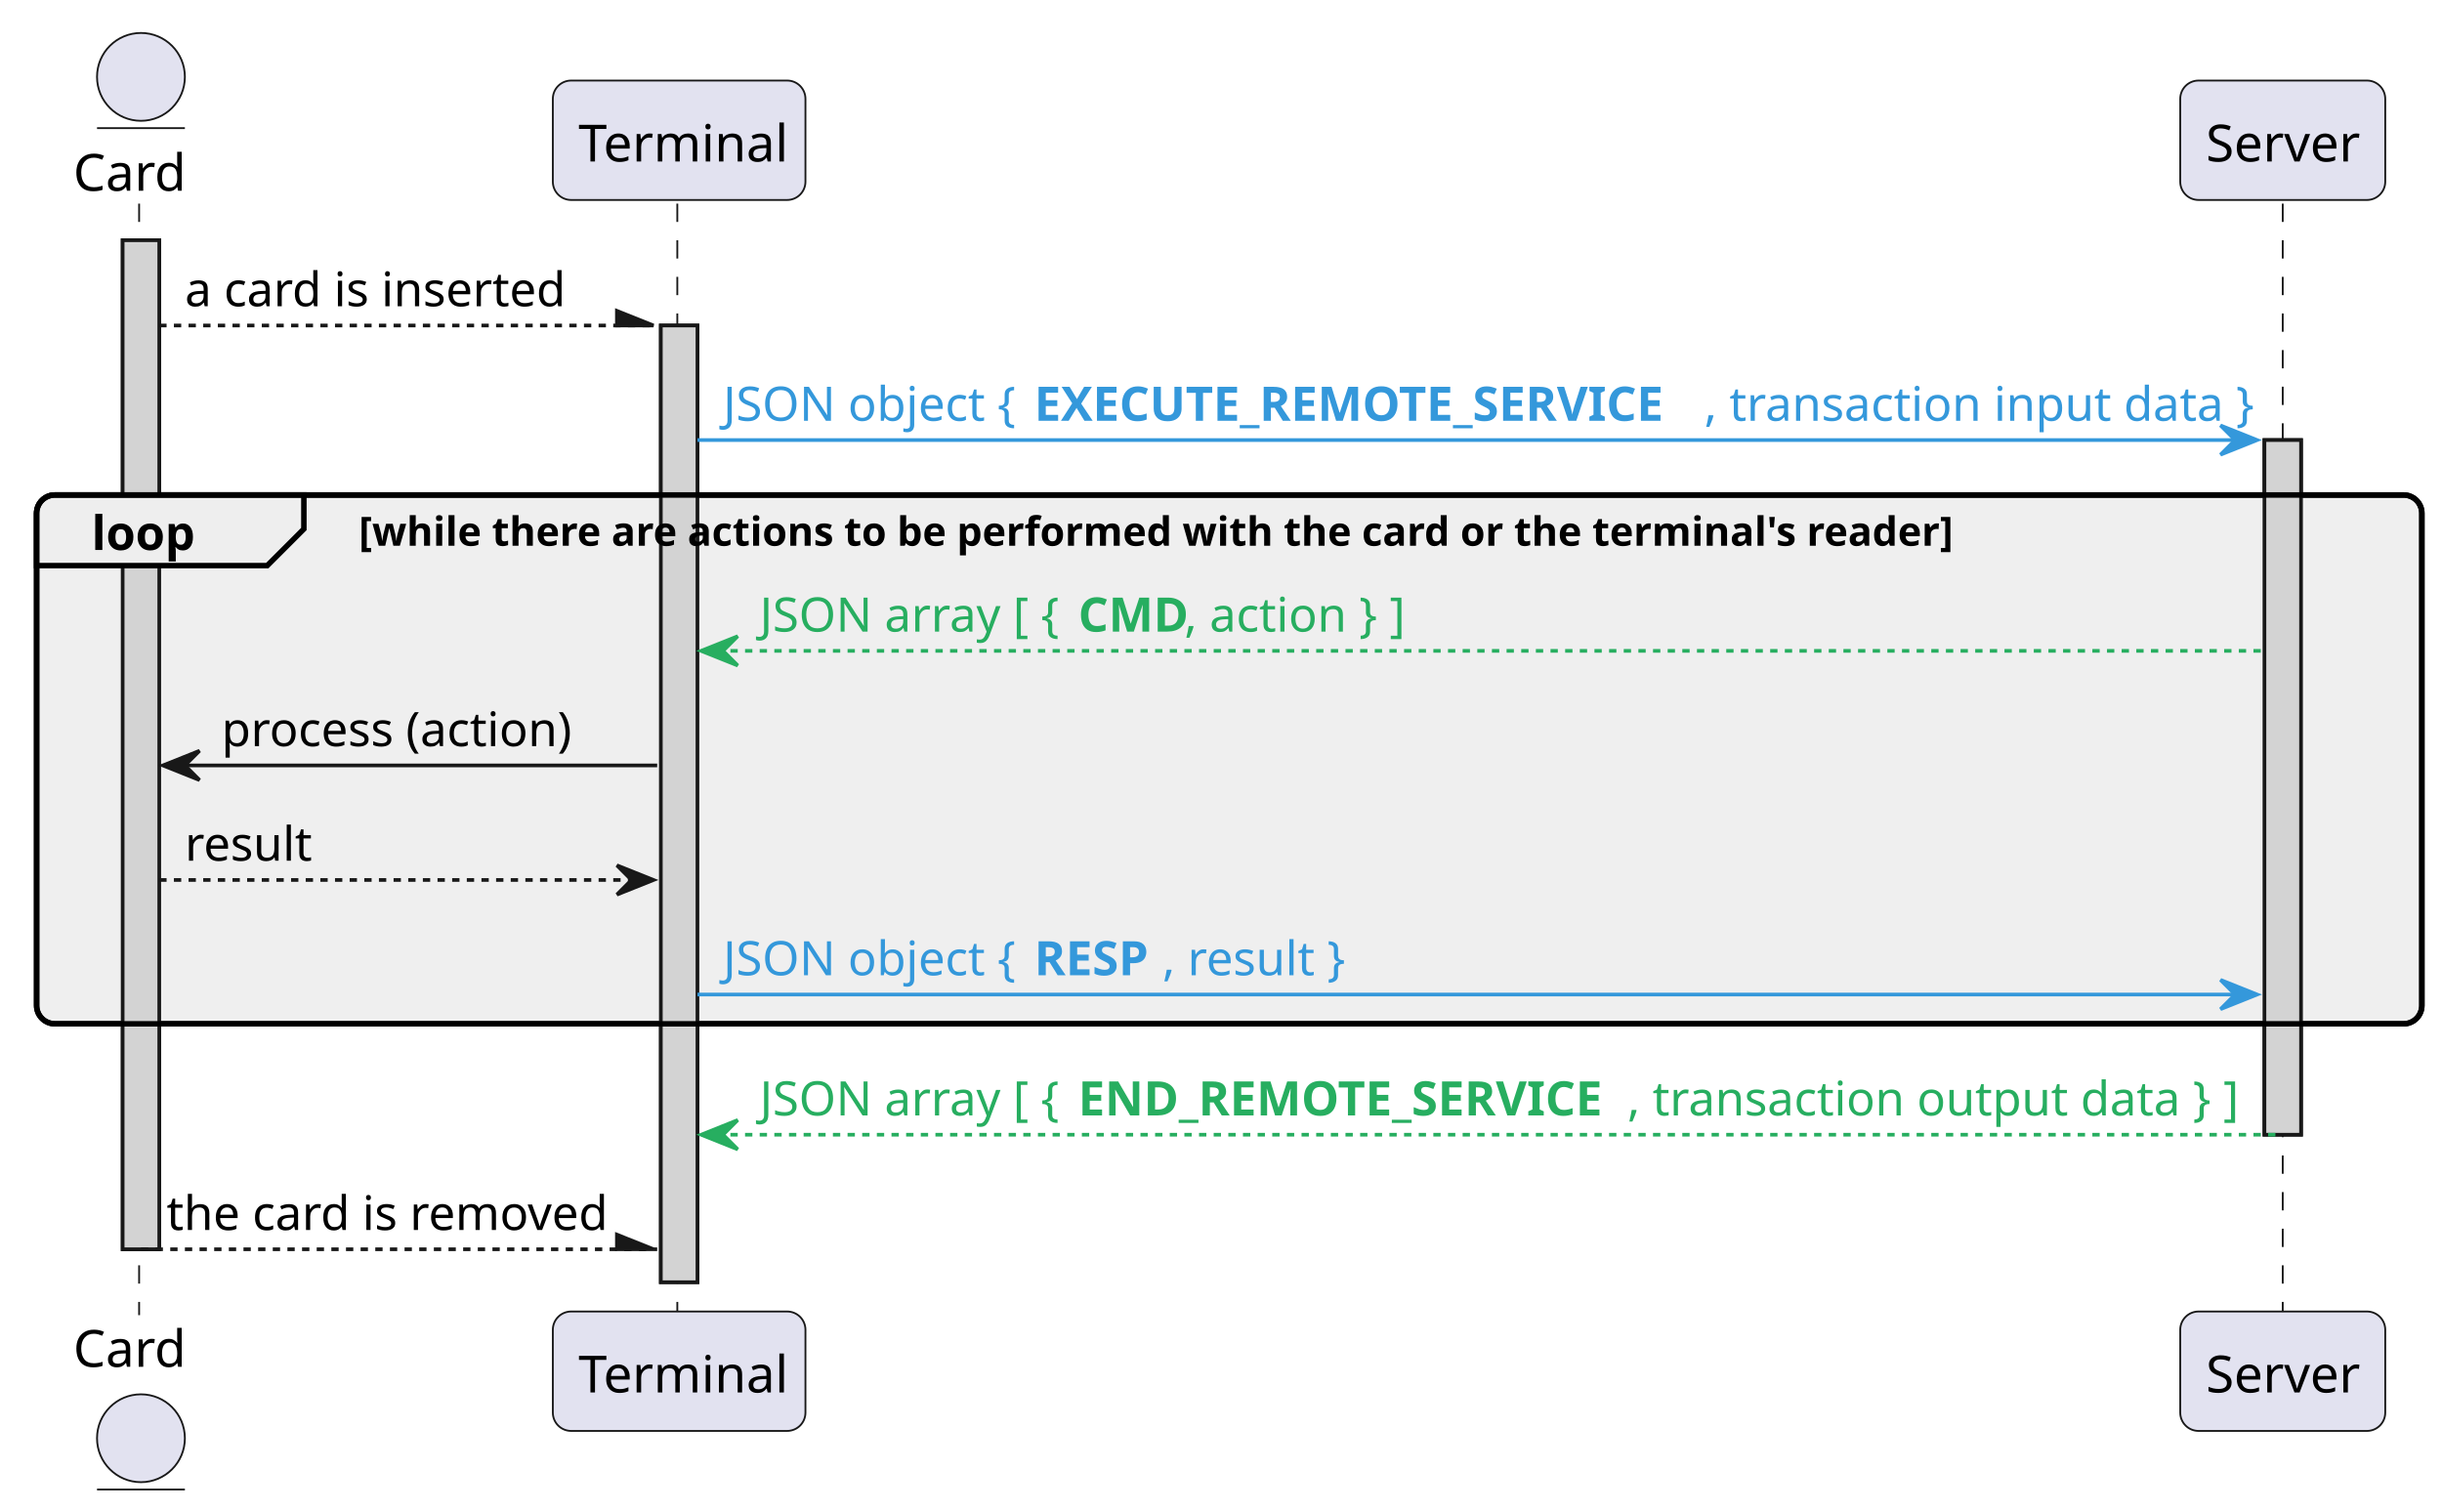
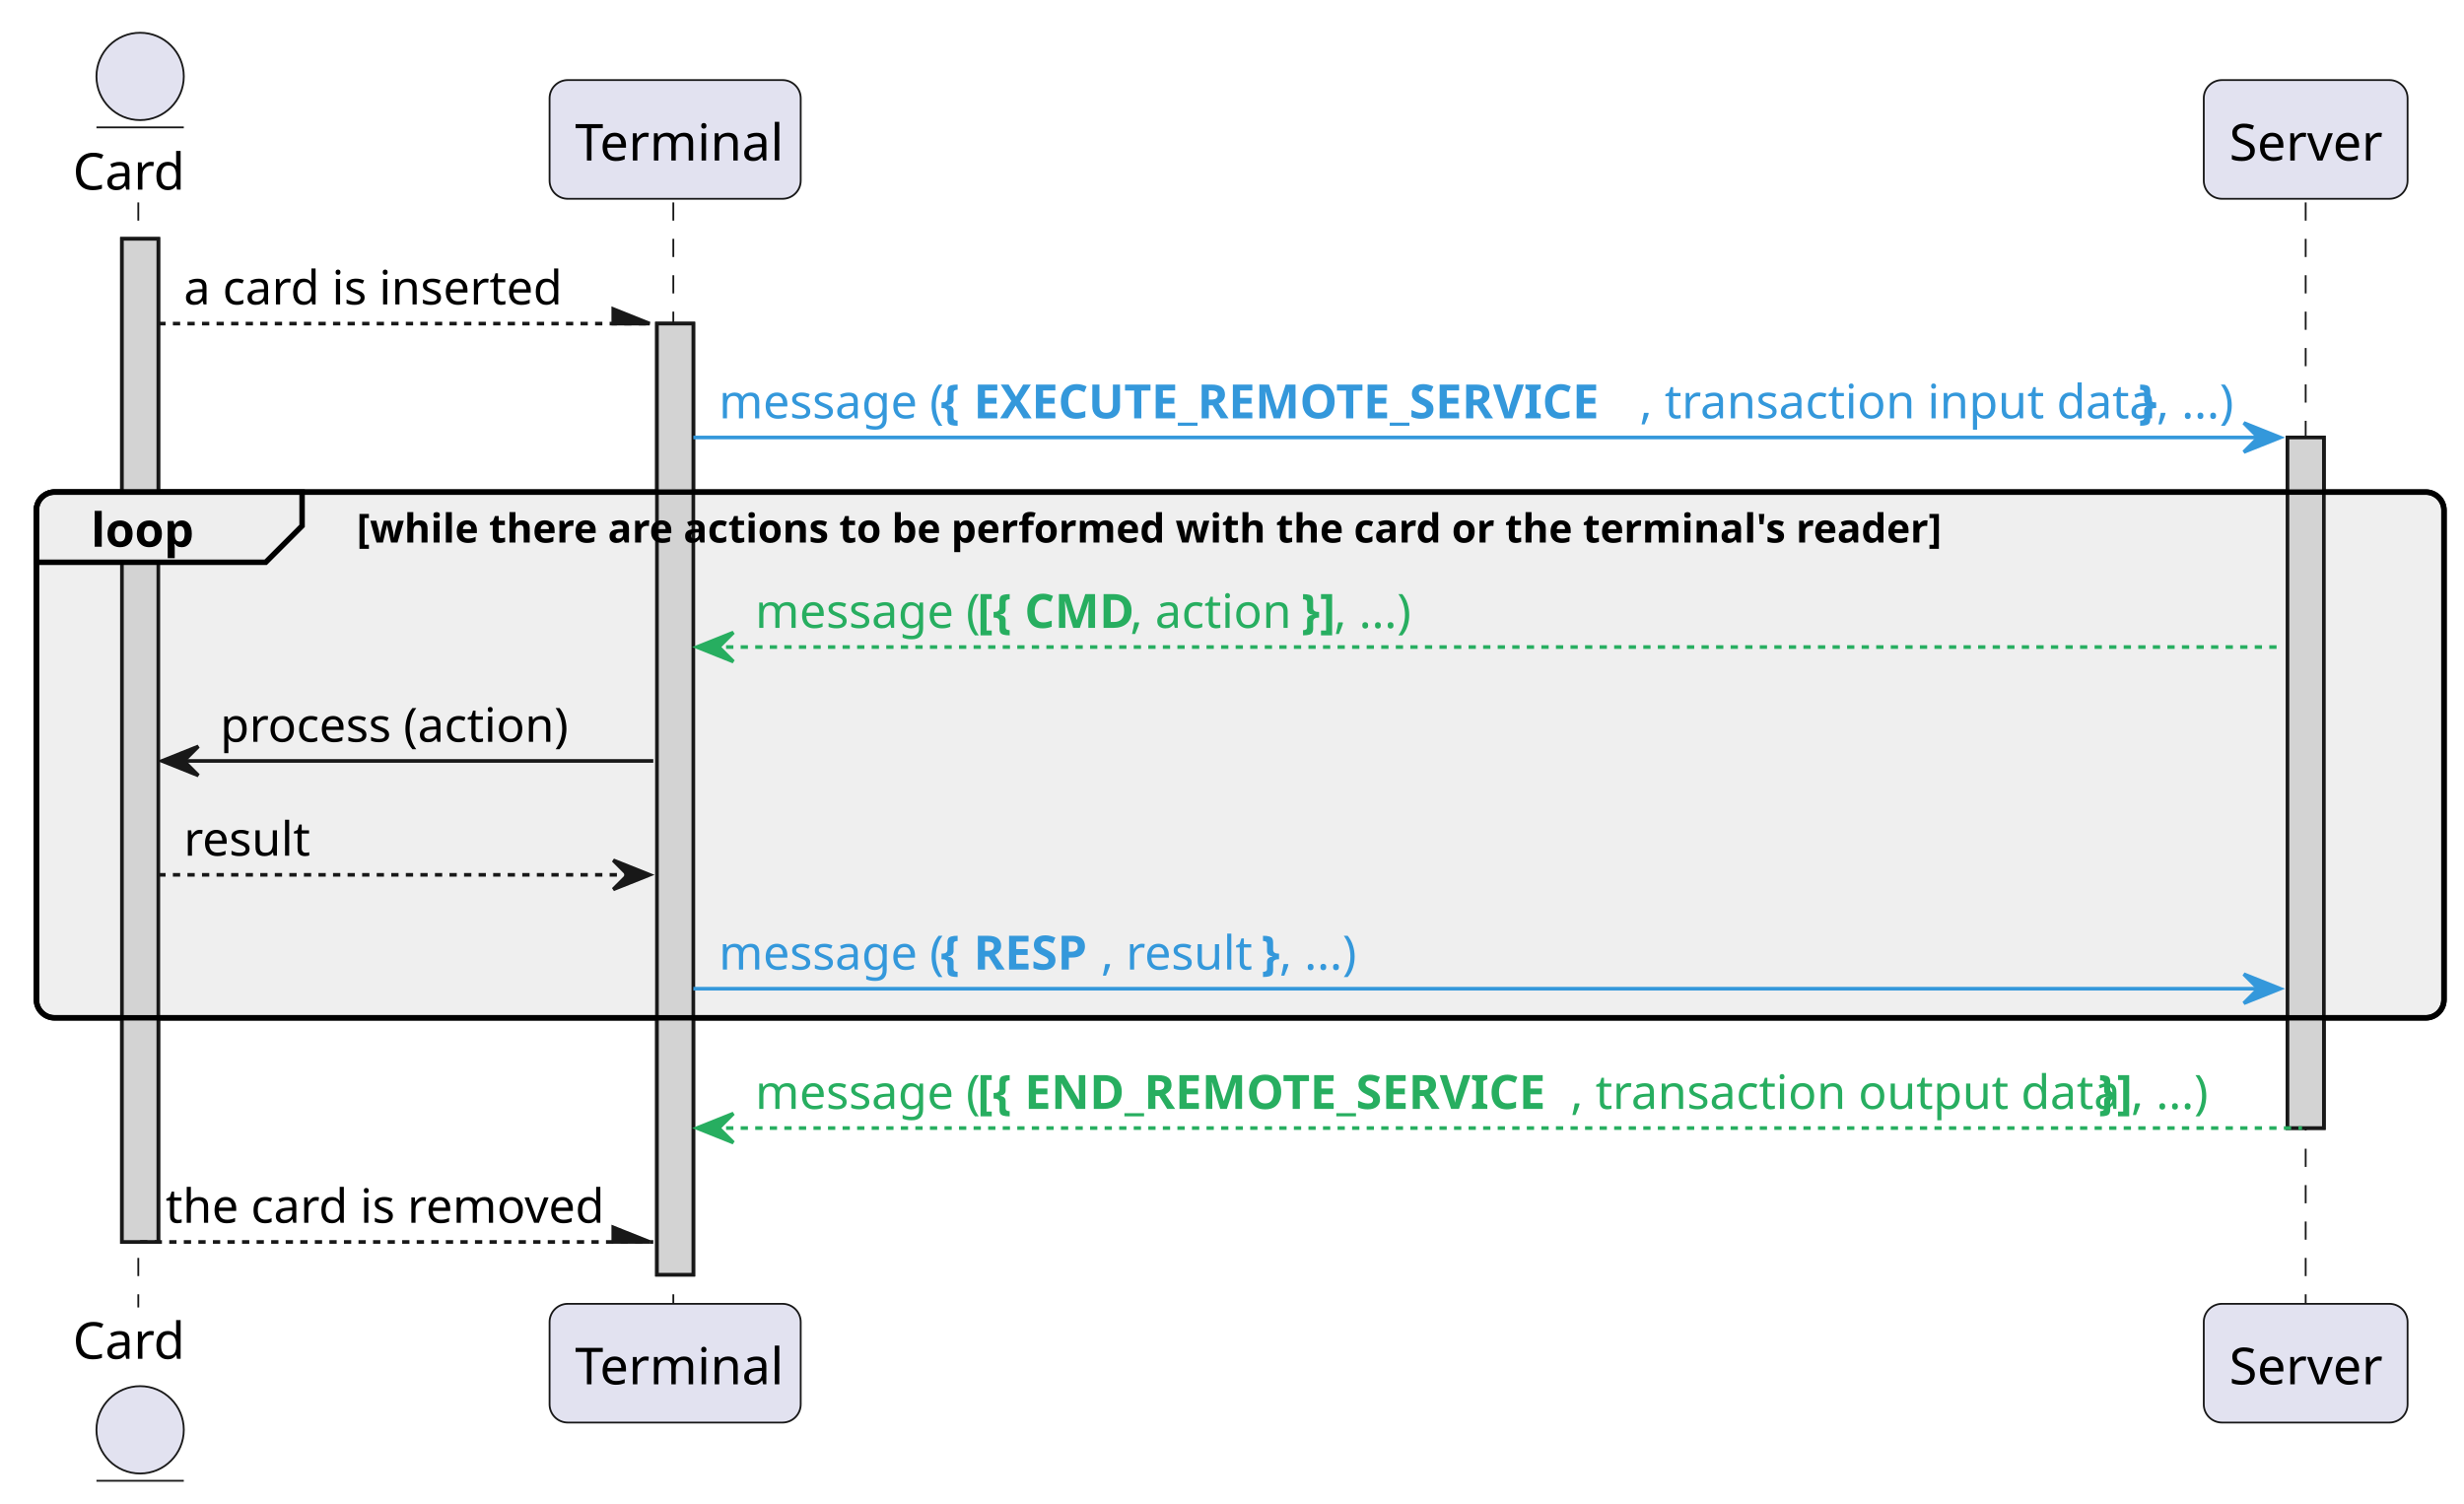
- <svg xmlns="http://www.w3.org/2000/svg" contentStyleType="text/css" height="413px" preserveAspectRatio="none" style="width:667px;height:413px;background:#FFFFFF;" version="1.1" viewBox="0 0 667 413" width="667px" zoomAndPan="magnify">
+ <svg xmlns="http://www.w3.org/2000/svg" contentStyleType="text/css" height="413px" preserveAspectRatio="none" style="width:677px;height:413px;background:#FFFFFF;" version="1.1" viewBox="0 0 677 413" width="677px" zoomAndPan="magnify">
  <defs />
  <g>
    <rect fill="#D3D3D3" height="275.619" style="stroke:#181818;stroke-width:1.0;" width="10" x="33.5" y="65.621" />
    <rect fill="#D3D3D3" height="261.328" style="stroke:#181818;stroke-width:1.0;" width="10" x="180.5" y="88.912" />
-     <rect fill="#D3D3D3" height="189.746" style="stroke:#181818;stroke-width:1.0;" width="10" x="618.5" y="120.203" />
-     <rect fill="#EFEFEF" height="144.455" rx="5" ry="5" style="stroke:#000000;stroke-width:1.5;" width="651.5" x="10" y="135.203" />
+     <rect fill="#D3D3D3" height="189.746" style="stroke:#181818;stroke-width:1.0;" width="10" x="628.5" y="120.203" />
+     <rect fill="#EFEFEF" height="144.455" rx="5" ry="5" style="stroke:#000000;stroke-width:1.5;" width="661.5" x="10" y="135.203" />
    <line style="stroke:#181818;stroke-width:0.5;stroke-dasharray:5.0,5.0;" x1="38" x2="38" y1="55.621" y2="359.24" />
    <line style="stroke:#181818;stroke-width:0.5;stroke-dasharray:5.0,5.0;" x1="185" x2="185" y1="55.621" y2="359.24" />
-     <line style="stroke:#181818;stroke-width:0.5;stroke-dasharray:5.0,5.0;" x1="623.5" x2="623.5" y1="55.621" y2="359.24" />
+     <line style="stroke:#181818;stroke-width:0.5;stroke-dasharray:5.0,5.0;" x1="633.5" x2="633.5" y1="55.621" y2="359.24" />
    <text fill="#000000" font-family="sans-serif" font-size="14" lengthAdjust="spacing" textLength="31" x="20" y="52.107">Card</text>
    <ellipse cx="38.5" cy="21" fill="#E2E2F0" rx="12" ry="12" style="stroke:#181818;stroke-width:0.5;" />
    <line style="stroke:#181818;stroke-width:0.5;" x1="26.5" x2="50.5" y1="35" y2="35" />
    <text fill="#000000" font-family="sans-serif" font-size="14" lengthAdjust="spacing" textLength="31" x="20" y="373.348">Card</text>
    <ellipse cx="38.5" cy="392.861" fill="#E2E2F0" rx="12" ry="12" style="stroke:#181818;stroke-width:0.5;" />
    <line style="stroke:#181818;stroke-width:0.5;" x1="26.5" x2="50.5" y1="406.861" y2="406.861" />
    <rect fill="#E2E2F0" height="32.621" rx="5" ry="5" style="stroke:#181818;stroke-width:0.5;" width="69" x="151" y="22" />
    <text fill="#000000" font-family="sans-serif" font-size="14" lengthAdjust="spacing" textLength="55" x="158" y="44.107">Terminal</text>
    <rect fill="#E2E2F0" height="32.621" rx="5" ry="5" style="stroke:#181818;stroke-width:0.5;" width="69" x="151" y="358.24" />
    <text fill="#000000" font-family="sans-serif" font-size="14" lengthAdjust="spacing" textLength="55" x="158" y="380.348">Terminal</text>
-     <rect fill="#E2E2F0" height="32.621" rx="5" ry="5" style="stroke:#181818;stroke-width:0.5;" width="56" x="595.5" y="22" />
-     <text fill="#000000" font-family="sans-serif" font-size="14" lengthAdjust="spacing" textLength="42" x="602.5" y="44.107">Server</text>
-     <rect fill="#E2E2F0" height="32.621" rx="5" ry="5" style="stroke:#181818;stroke-width:0.5;" width="56" x="595.5" y="358.24" />
-     <text fill="#000000" font-family="sans-serif" font-size="14" lengthAdjust="spacing" textLength="42" x="602.5" y="380.348">Server</text>
+     <rect fill="#E2E2F0" height="32.621" rx="5" ry="5" style="stroke:#181818;stroke-width:0.5;" width="56" x="605.5" y="22" />
+     <text fill="#000000" font-family="sans-serif" font-size="14" lengthAdjust="spacing" textLength="42" x="612.5" y="44.107">Server</text>
+     <rect fill="#E2E2F0" height="32.621" rx="5" ry="5" style="stroke:#181818;stroke-width:0.5;" width="56" x="605.5" y="358.24" />
+     <text fill="#000000" font-family="sans-serif" font-size="14" lengthAdjust="spacing" textLength="42" x="612.5" y="380.348">Server</text>
    <rect fill="#D3D3D3" height="275.619" style="stroke:#181818;stroke-width:1.0;" width="10" x="33.5" y="65.621" />
    <rect fill="#D3D3D3" height="261.328" style="stroke:#181818;stroke-width:1.0;" width="10" x="180.5" y="88.912" />
-     <rect fill="#D3D3D3" height="189.746" style="stroke:#181818;stroke-width:1.0;" width="10" x="618.5" y="120.203" />
+     <rect fill="#D3D3D3" height="189.746" style="stroke:#181818;stroke-width:1.0;" width="10" x="628.5" y="120.203" />
    <polygon fill="#181818" points="168.5,84.912,178.5,88.912,168.5,88.912" style="stroke:#181818;stroke-width:1.0;" />
    <line style="stroke:#181818;stroke-width:1.0;stroke-dasharray:2.0,2.0;" x1="43.5" x2="179.5" y1="88.912" y2="88.912" />
    <text fill="#000000" font-family="sans-serif" font-size="13" lengthAdjust="spacing" textLength="100" x="50.5" y="83.649">a card is inserted</text>
-     <polygon fill="#3498DB" points="606.5,116.203,616.5,120.203,606.5,124.203,610.5,120.203" style="stroke:#3498DB;stroke-width:1.0;" />
-     <line style="stroke:#3498DB;stroke-width:1.0;" x1="190.5" x2="612.5" y1="120.203" y2="120.203" />
-     <text fill="#3498DB" font-family="sans-serif" font-size="13" lengthAdjust="spacing" textLength="81" x="197.5" y="114.94">JSON object {</text>
-     <text fill="#3498DB" font-family="sans-serif" font-size="13" font-weight="bold" lengthAdjust="spacing" textLength="183" x="282.5" y="114.94">EXECUTE_REMOTE_SERVICE</text>
-     <text fill="#3498DB" font-family="sans-serif" font-size="13" lengthAdjust="spacing" textLength="141" x="465.5" y="114.94">, transaction input data }</text>
+     <polygon fill="#3498DB" points="616.5,116.203,626.5,120.203,616.5,124.203,620.5,120.203" style="stroke:#3498DB;stroke-width:1.0;" />
+     <line style="stroke:#3498DB;stroke-width:1.0;" x1="190.5" x2="622.5" y1="120.203" y2="120.203" />
+     <text fill="#3498DB" font-family="sans-serif" font-size="13" lengthAdjust="spacing" textLength="61" x="197.5" y="114.94">message (</text>
+     <text fill="#3498DB" font-family="sans-serif" font-size="13" font-weight="bold" lengthAdjust="spacing" textLength="5" x="258.5" y="114.94">{</text>
+     <text fill="#3498DB" font-family="sans-serif" font-size="13" lengthAdjust="spacing" textLength="4" x="263.5" y="114.94"> </text>
+     <text fill="#3498DB" font-family="sans-serif" font-size="13" font-weight="bold" lengthAdjust="spacing" textLength="183" x="267.5" y="114.94">EXECUTE_REMOTE_SERVICE</text>
+     <text fill="#3498DB" font-family="sans-serif" font-size="13" lengthAdjust="spacing" textLength="133" x="450.5" y="114.94">, transaction input data</text>
+     <text fill="#3498DB" font-family="sans-serif" font-size="13" font-weight="bold" lengthAdjust="spacing" textLength="5" x="587.5" y="114.94">}</text>
+     <text fill="#3498DB" font-family="sans-serif" font-size="13" lengthAdjust="spacing" textLength="24" x="592.5" y="114.94">, ...)</text>
    <path d="M15,135.203 L83,135.203 L83,144.494 L73,154.494 L10,154.494 L10,140.203 A5,5 0 0 1 15,135.203 " fill="#EEEEEE" style="stroke:#000000;stroke-width:1.5;" />
-     <rect fill="none" height="144.455" rx="5" ry="5" style="stroke:#000000;stroke-width:1.5;" width="651.5" x="10" y="135.203" />
+     <rect fill="none" height="144.455" rx="5" ry="5" style="stroke:#000000;stroke-width:1.5;" width="661.5" x="10" y="135.203" />
    <text fill="#000000" font-family="sans-serif" font-size="13" font-weight="bold" lengthAdjust="spacing" textLength="28" x="25" y="150.231">loop</text>
    <text fill="#000000" font-family="sans-serif" font-size="11" font-weight="bold" lengthAdjust="spacing" textLength="439" x="98" y="149.073">[while there are actions to be performed with the card or the terminal's reader]</text>
    <polygon fill="#27AE60" points="201.5,173.785,191.5,177.785,201.5,181.785,197.5,177.785" style="stroke:#27AE60;stroke-width:1.0;" />
-     <line style="stroke:#27AE60;stroke-width:1.0;stroke-dasharray:2.0,2.0;" x1="195.5" x2="617.5" y1="177.785" y2="177.785" />
-     <text fill="#27AE60" font-family="sans-serif" font-size="13" lengthAdjust="spacing" textLength="83" x="207.5" y="172.523">JSON array [ {</text>
-     <text fill="#27AE60" font-family="sans-serif" font-size="13" font-weight="bold" lengthAdjust="spacing" textLength="29" x="294.5" y="172.523">CMD</text>
-     <text fill="#27AE60" font-family="sans-serif" font-size="13" lengthAdjust="spacing" textLength="59" x="323.5" y="172.523">, action } ]</text>
+     <line style="stroke:#27AE60;stroke-width:1.0;stroke-dasharray:2.0,2.0;" x1="195.5" x2="627.5" y1="177.785" y2="177.785" />
+     <text fill="#27AE60" font-family="sans-serif" font-size="13" lengthAdjust="spacing" textLength="61" x="207.5" y="172.523">message (</text>
+     <text fill="#27AE60" font-family="sans-serif" font-size="13" font-weight="bold" lengthAdjust="spacing" textLength="9" x="268.5" y="172.523">[{</text>
+     <text fill="#27AE60" font-family="sans-serif" font-size="13" lengthAdjust="spacing" textLength="4" x="277.5" y="172.523"> </text>
+     <text fill="#27AE60" font-family="sans-serif" font-size="13" font-weight="bold" lengthAdjust="spacing" textLength="29" x="281.5" y="172.523">CMD</text>
+     <text fill="#27AE60" font-family="sans-serif" font-size="13" lengthAdjust="spacing" textLength="43" x="310.5" y="172.523">, action</text>
+     <text fill="#27AE60" font-family="sans-serif" font-size="13" font-weight="bold" lengthAdjust="spacing" textLength="9" x="357.5" y="172.523">}]</text>
+     <text fill="#27AE60" font-family="sans-serif" font-size="13" lengthAdjust="spacing" textLength="24" x="366.5" y="172.523">, ...)</text>
    <polygon fill="#181818" points="54.5,205.076,44.5,209.076,54.5,213.076,50.5,209.076" style="stroke:#181818;stroke-width:1.0;" />
    <line style="stroke:#181818;stroke-width:1.0;" x1="48.5" x2="179.5" y1="209.076" y2="209.076" />
    <text fill="#000000" font-family="sans-serif" font-size="13" lengthAdjust="spacing" textLength="93" x="60.5" y="203.814">process (action)</text>
    <polygon fill="#181818" points="168.5,236.367,178.5,240.367,168.5,244.367,172.5,240.367" style="stroke:#181818;stroke-width:1.0;" />
    <line style="stroke:#181818;stroke-width:1.0;stroke-dasharray:2.0,2.0;" x1="43.5" x2="174.5" y1="240.367" y2="240.367" />
    <text fill="#000000" font-family="sans-serif" font-size="13" lengthAdjust="spacing" textLength="32" x="50.5" y="235.105">result</text>
-     <polygon fill="#3498DB" points="606.5,267.658,616.5,271.658,606.5,275.658,610.5,271.658" style="stroke:#3498DB;stroke-width:1.0;" />
-     <line style="stroke:#3498DB;stroke-width:1.0;" x1="190.5" x2="612.5" y1="271.658" y2="271.658" />
-     <text fill="#3498DB" font-family="sans-serif" font-size="13" lengthAdjust="spacing" textLength="81" x="197.5" y="266.396">JSON object {</text>
-     <text fill="#3498DB" font-family="sans-serif" font-size="13" font-weight="bold" lengthAdjust="spacing" textLength="35" x="282.5" y="266.396">RESP</text>
-     <text fill="#3498DB" font-family="sans-serif" font-size="13" lengthAdjust="spacing" textLength="48" x="317.5" y="266.396">, result }</text>
+     <polygon fill="#3498DB" points="616.5,267.658,626.5,271.658,616.5,275.658,620.5,271.658" style="stroke:#3498DB;stroke-width:1.0;" />
+     <line style="stroke:#3498DB;stroke-width:1.0;" x1="190.5" x2="622.5" y1="271.658" y2="271.658" />
+     <text fill="#3498DB" font-family="sans-serif" font-size="13" lengthAdjust="spacing" textLength="61" x="197.5" y="266.396">message (</text>
+     <text fill="#3498DB" font-family="sans-serif" font-size="13" font-weight="bold" lengthAdjust="spacing" textLength="5" x="258.5" y="266.396">{</text>
+     <text fill="#3498DB" font-family="sans-serif" font-size="13" lengthAdjust="spacing" textLength="4" x="263.5" y="266.396"> </text>
+     <text fill="#3498DB" font-family="sans-serif" font-size="13" font-weight="bold" lengthAdjust="spacing" textLength="35" x="267.5" y="266.396">RESP</text>
+     <text fill="#3498DB" font-family="sans-serif" font-size="13" lengthAdjust="spacing" textLength="40" x="302.5" y="266.396">, result</text>
+     <text fill="#3498DB" font-family="sans-serif" font-size="13" font-weight="bold" lengthAdjust="spacing" textLength="5" x="346.5" y="266.396">}</text>
+     <text fill="#3498DB" font-family="sans-serif" font-size="13" lengthAdjust="spacing" textLength="24" x="351.5" y="266.396">, ...)</text>
    <polygon fill="#27AE60" points="201.5,305.949,191.5,309.949,201.5,313.949,197.5,309.949" style="stroke:#27AE60;stroke-width:1.0;" />
-     <line style="stroke:#27AE60;stroke-width:1.0;stroke-dasharray:2.0,2.0;" x1="195.5" x2="622.5" y1="309.949" y2="309.949" />
-     <text fill="#27AE60" font-family="sans-serif" font-size="13" lengthAdjust="spacing" textLength="83" x="207.5" y="304.687">JSON array [ {</text>
-     <text fill="#27AE60" font-family="sans-serif" font-size="13" font-weight="bold" lengthAdjust="spacing" textLength="150" x="294.5" y="304.687">END_REMOTE_SERVICE</text>
-     <text fill="#27AE60" font-family="sans-serif" font-size="13" lengthAdjust="spacing" textLength="157" x="444.5" y="304.687">, transaction output data } ]</text>
+     <line style="stroke:#27AE60;stroke-width:1.0;stroke-dasharray:2.0,2.0;" x1="195.5" x2="632.5" y1="309.949" y2="309.949" />
+     <text fill="#27AE60" font-family="sans-serif" font-size="13" lengthAdjust="spacing" textLength="61" x="207.5" y="304.687">message (</text>
+     <text fill="#27AE60" font-family="sans-serif" font-size="13" font-weight="bold" lengthAdjust="spacing" textLength="9" x="268.5" y="304.687">[{</text>
+     <text fill="#27AE60" font-family="sans-serif" font-size="13" lengthAdjust="spacing" textLength="4" x="277.5" y="304.687"> </text>
+     <text fill="#27AE60" font-family="sans-serif" font-size="13" font-weight="bold" lengthAdjust="spacing" textLength="150" x="281.5" y="304.687">END_REMOTE_SERVICE</text>
+     <text fill="#27AE60" font-family="sans-serif" font-size="13" lengthAdjust="spacing" textLength="141" x="431.5" y="304.687">, transaction output data</text>
+     <text fill="#27AE60" font-family="sans-serif" font-size="13" font-weight="bold" lengthAdjust="spacing" textLength="9" x="576.5" y="304.687">}]</text>
+     <text fill="#27AE60" font-family="sans-serif" font-size="13" lengthAdjust="spacing" textLength="24" x="585.5" y="304.687">, ...)</text>
    <polygon fill="#181818" points="168.5,337.24,178.5,341.24,168.5,341.24" style="stroke:#181818;stroke-width:1.0;" />
    <line style="stroke:#181818;stroke-width:1.0;stroke-dasharray:2.0,2.0;" x1="38.5" x2="179.5" y1="341.24" y2="341.24" />
    <text fill="#000000" font-family="sans-serif" font-size="13" lengthAdjust="spacing" textLength="113" x="45.5" y="335.978">the card is removed</text>
  </g>
</svg>
